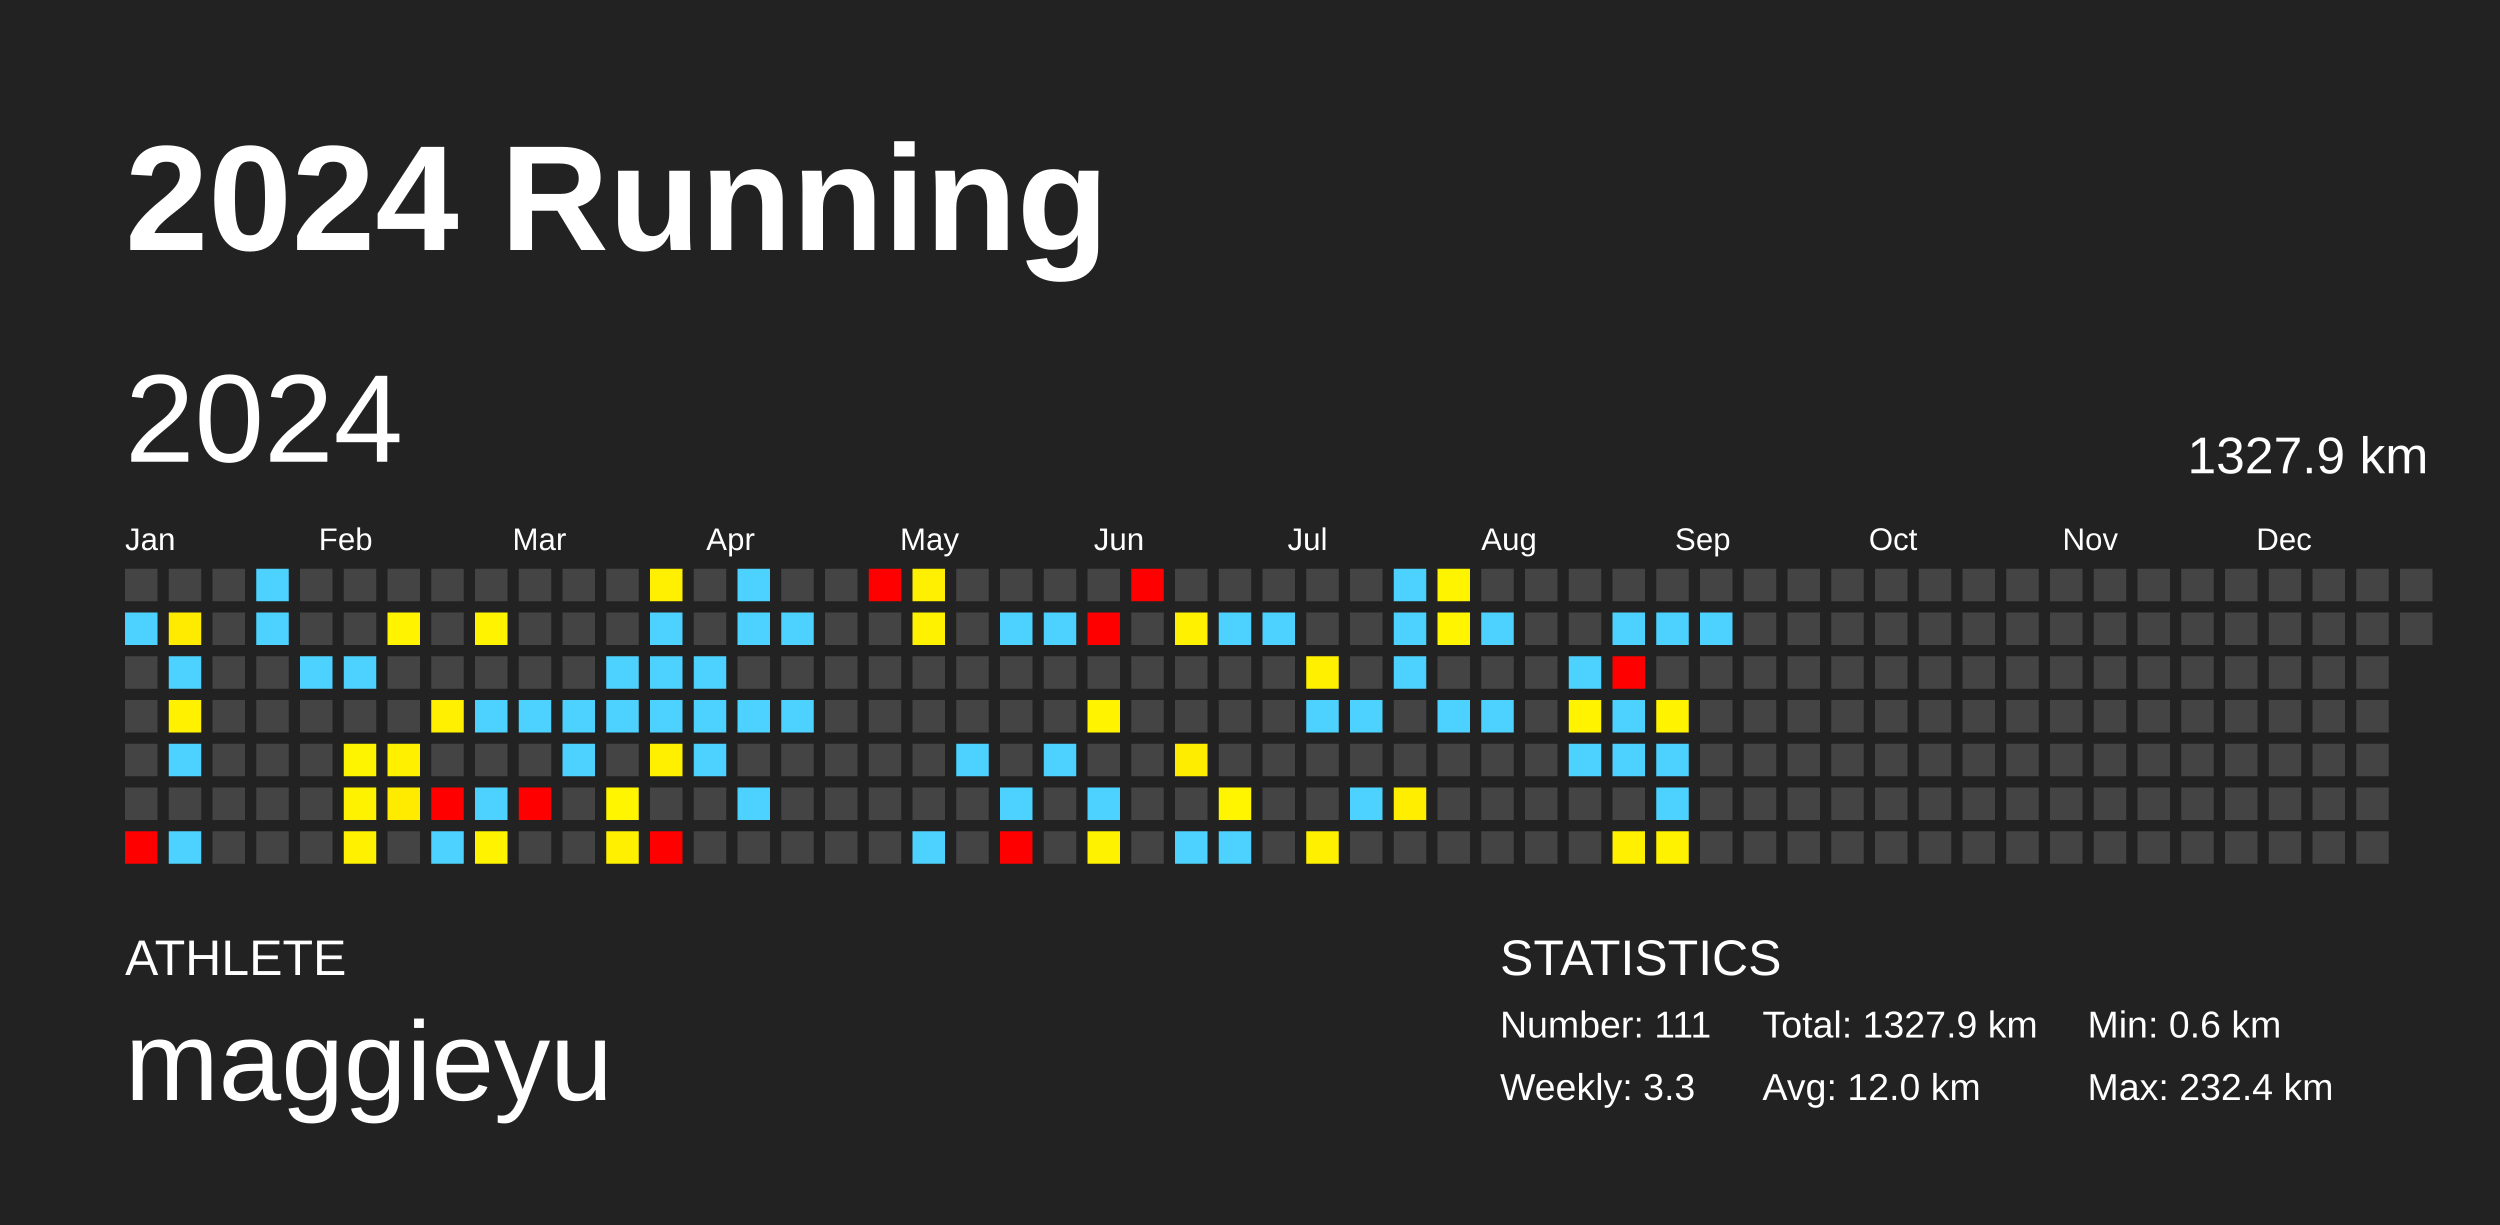
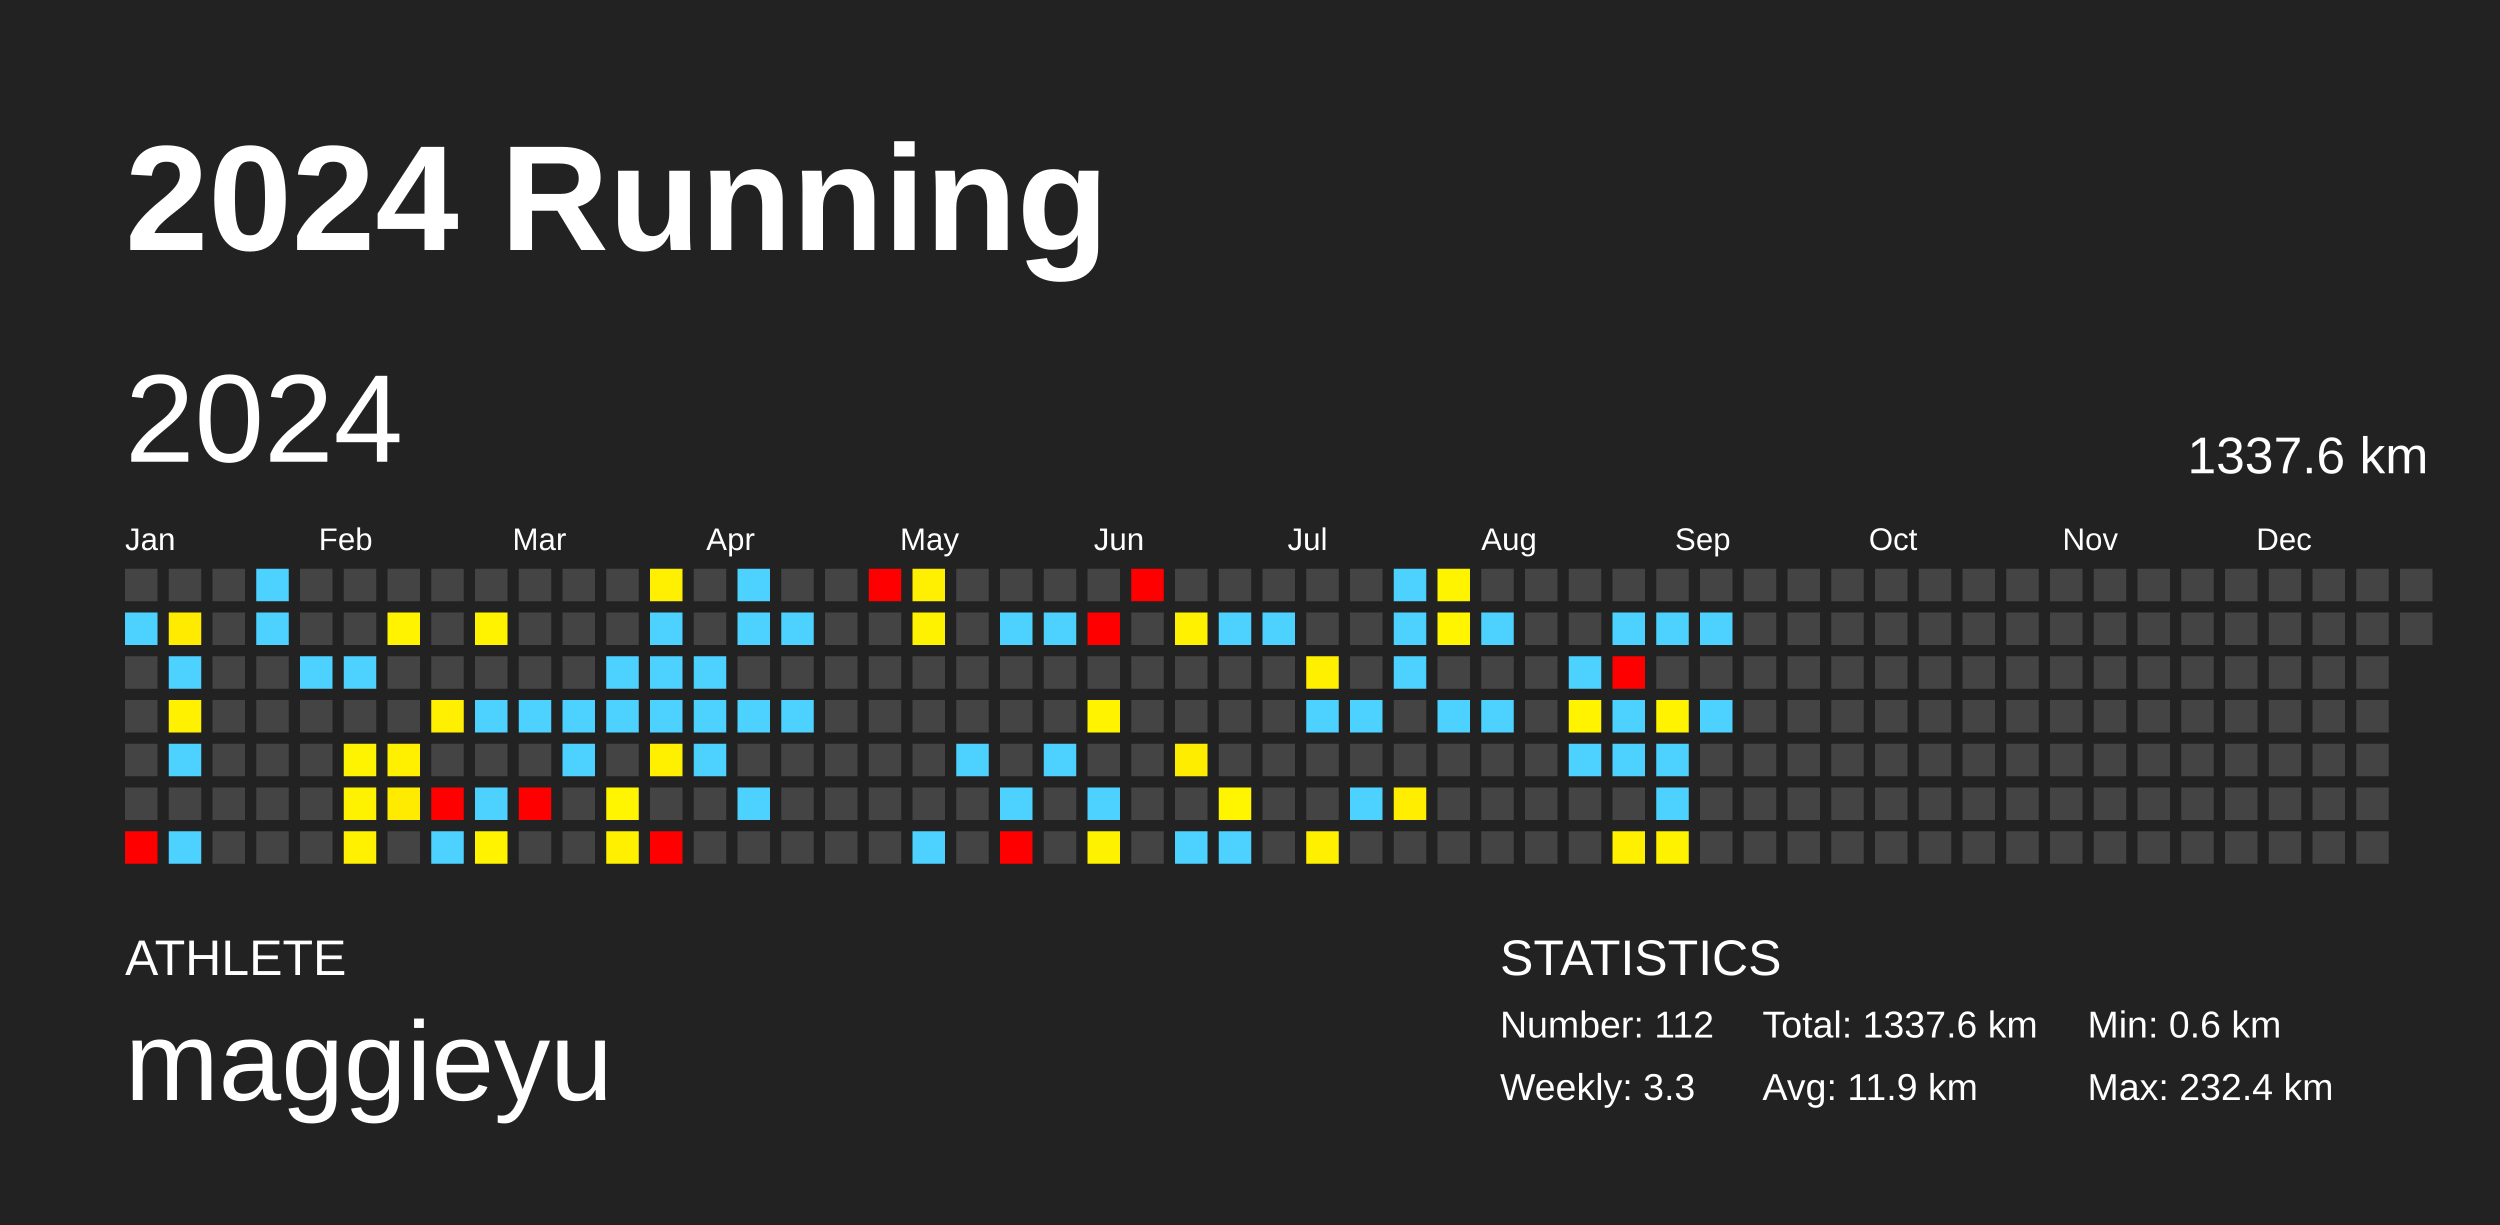
<svg xmlns="http://www.w3.org/2000/svg" baseProfile="full" height="98mm" version="1.1" viewBox="0,0,200,98" width="200mm">
  <defs />
  <rect fill="#222222" height="98" width="200" x="0" y="0" />
  <text fill="#FFFFFF" style="font-size:12px; font-family:Arial; font-weight:bold;" x="10" y="20">2024 Running</text>
  <text fill="#FFFFFF" style="font-size:4px; font-family:Arial" x="10" y="78">ATHLETE</text>
  <text fill="#FFFFFF" style="font-size:9px; font-family:Arial" x="10" y="88">maggieyu</text>
  <text fill="#FFFFFF" style="font-size:4px; font-family:Arial" x="120" y="78">STATISTICS</text>
-   <text fill="#FFFFFF" style="font-size:3px; font-family:Arial" x="120" y="83">Number: 111</text>
+   <text fill="#FFFFFF" style="font-size:3px; font-family:Arial" x="120" y="83">Number: 112</text>
  <text fill="#FFFFFF" style="font-size:3px; font-family:Arial" x="120" y="88">Weekly: 3.3</text>
-   <text fill="#FFFFFF" style="font-size:3px; font-family:Arial" x="141" y="83">Total: 1327.9 km</text>
-   <text fill="#FFFFFF" style="font-size:3px; font-family:Arial" x="141" y="88">Avg: 12.0 km</text>
+   <text fill="#FFFFFF" style="font-size:3px; font-family:Arial" x="141" y="83">Total: 1337.6 km</text>
+   <text fill="#FFFFFF" style="font-size:3px; font-family:Arial" x="141" y="88">Avg: 11.9 km</text>
  <text fill="#FFFFFF" style="font-size:3px; font-family:Arial" x="167" y="83">Min: 0.6 km</text>
  <text fill="#FFFFFF" style="font-size:3px; font-family:Arial" x="167" y="88">Max: 232.4 km</text>
  <text dominant-baseline="hanging" fill="#FFFFFF" style="font-size:10.0px; font-family:Arial;" x="10" y="30">2024</text>
-   <text dominant-baseline="hanging" fill="#FFFFFF" style="font-size:4.125px; font-family:Arial;" x="175" y="35">1327.9 km</text>
+   <text dominant-baseline="hanging" fill="#FFFFFF" style="font-size:4.125px; font-family:Arial;" x="175" y="35">1337.6 km</text>
  <text fill="#FFFFFF" style="font-size:2.5px; font-family:Arial" x="10.0" y="44">Jan</text>
  <text fill="#FFFFFF" style="font-size:2.5px; font-family:Arial" x="25.5" y="44">Feb</text>
  <text fill="#FFFFFF" style="font-size:2.5px; font-family:Arial" x="41.0" y="44">Mar</text>
  <text fill="#FFFFFF" style="font-size:2.5px; font-family:Arial" x="56.5" y="44">Apr</text>
  <text fill="#FFFFFF" style="font-size:2.5px; font-family:Arial" x="72.0" y="44">May</text>
  <text fill="#FFFFFF" style="font-size:2.5px; font-family:Arial" x="87.5" y="44">Jun</text>
  <text fill="#FFFFFF" style="font-size:2.5px; font-family:Arial" x="103.0" y="44">Jul</text>
  <text fill="#FFFFFF" style="font-size:2.5px; font-family:Arial" x="118.5" y="44">Aug</text>
  <text fill="#FFFFFF" style="font-size:2.5px; font-family:Arial" x="134.0" y="44">Sep</text>
  <text fill="#FFFFFF" style="font-size:2.5px; font-family:Arial" x="149.5" y="44">Oct</text>
  <text fill="#FFFFFF" style="font-size:2.5px; font-family:Arial" x="165.0" y="44">Nov</text>
  <text fill="#FFFFFF" style="font-size:2.5px; font-family:Arial" x="180.5" y="44">Dec</text>
  <rect fill="#444444" height="2.6" width="2.6" x="10.0" y="45.5" />
  <rect fill="#4dd2ff" height="2.6" width="2.6" x="10.0" y="49.0" />
  <rect fill="#444444" height="2.6" width="2.6" x="10.0" y="52.5" />
  <rect fill="#444444" height="2.6" width="2.6" x="10.0" y="56.0" />
  <rect fill="#444444" height="2.6" width="2.6" x="10.0" y="59.5" />
  <rect fill="#444444" height="2.6" width="2.6" x="10.0" y="63.0" />
  <rect fill="red" height="2.6" width="2.6" x="10.0" y="66.5" />
  <rect fill="#444444" height="2.6" width="2.6" x="13.5" y="45.5" />
  <rect fill="#ffeb00" height="2.6" width="2.6" x="13.5" y="49.0" />
  <rect fill="#4dd2ff" height="2.6" width="2.6" x="13.5" y="52.5" />
  <rect fill="#fff100" height="2.6" width="2.6" x="13.5" y="56.0" />
  <rect fill="#4dd2ff" height="2.6" width="2.6" x="13.5" y="59.5" />
  <rect fill="#444444" height="2.6" width="2.6" x="13.5" y="63.0" />
  <rect fill="#4dd2ff" height="2.6" width="2.6" x="13.5" y="66.5" />
  <rect fill="#444444" height="2.6" width="2.6" x="17.0" y="45.5" />
  <rect fill="#444444" height="2.6" width="2.6" x="17.0" y="49.0" />
  <rect fill="#444444" height="2.6" width="2.6" x="17.0" y="52.5" />
  <rect fill="#444444" height="2.6" width="2.6" x="17.0" y="56.0" />
  <rect fill="#444444" height="2.6" width="2.6" x="17.0" y="59.5" />
  <rect fill="#444444" height="2.6" width="2.6" x="17.0" y="63.0" />
  <rect fill="#444444" height="2.6" width="2.6" x="17.0" y="66.5" />
  <rect fill="#4dd2ff" height="2.6" width="2.6" x="20.5" y="45.5" />
  <rect fill="#4dd2ff" height="2.6" width="2.6" x="20.5" y="49.0" />
  <rect fill="#444444" height="2.6" width="2.6" x="20.5" y="52.5" />
  <rect fill="#444444" height="2.6" width="2.6" x="20.5" y="56.0" />
  <rect fill="#444444" height="2.6" width="2.6" x="20.5" y="59.5" />
  <rect fill="#444444" height="2.6" width="2.6" x="20.5" y="63.0" />
  <rect fill="#444444" height="2.6" width="2.6" x="20.5" y="66.5" />
  <rect fill="#444444" height="2.6" width="2.6" x="24.0" y="45.5" />
  <rect fill="#444444" height="2.6" width="2.6" x="24.0" y="49.0" />
  <rect fill="#4dd2ff" height="2.6" width="2.6" x="24.0" y="52.5" />
  <rect fill="#444444" height="2.6" width="2.6" x="24.0" y="56.0" />
  <rect fill="#444444" height="2.6" width="2.6" x="24.0" y="59.5" />
  <rect fill="#444444" height="2.6" width="2.6" x="24.0" y="63.0" />
  <rect fill="#444444" height="2.6" width="2.6" x="24.0" y="66.5" />
  <rect fill="#444444" height="2.6" width="2.6" x="27.5" y="45.5" />
  <rect fill="#444444" height="2.6" width="2.6" x="27.5" y="49.0" />
  <rect fill="#4dd2ff" height="2.6" width="2.6" x="27.5" y="52.5" />
  <rect fill="#444444" height="2.6" width="2.6" x="27.5" y="56.0" />
  <rect fill="#fff400" height="2.6" width="2.6" x="27.5" y="59.5" />
  <rect fill="#fff200" height="2.6" width="2.6" x="27.5" y="63.0" />
  <rect fill="#fff100" height="2.6" width="2.6" x="27.5" y="66.5" />
  <rect fill="#444444" height="2.6" width="2.6" x="31.0" y="45.5" />
  <rect fill="#fff300" height="2.6" width="2.6" x="31.0" y="49.0" />
  <rect fill="#444444" height="2.6" width="2.6" x="31.0" y="52.5" />
  <rect fill="#444444" height="2.6" width="2.6" x="31.0" y="56.0" />
  <rect fill="#fff000" height="2.6" width="2.6" x="31.0" y="59.5" />
  <rect fill="#ffeb00" height="2.6" width="2.6" x="31.0" y="63.0" />
  <rect fill="#444444" height="2.6" width="2.6" x="31.0" y="66.5" />
  <rect fill="#444444" height="2.6" width="2.6" x="34.5" y="45.5" />
  <rect fill="#444444" height="2.6" width="2.6" x="34.5" y="49.0" />
  <rect fill="#444444" height="2.6" width="2.6" x="34.5" y="52.5" />
  <rect fill="#ffef00" height="2.6" width="2.6" x="34.5" y="56.0" />
  <rect fill="#444444" height="2.6" width="2.6" x="34.5" y="59.5" />
  <rect fill="red" height="2.6" width="2.6" x="34.5" y="63.0" />
  <rect fill="#4dd2ff" height="2.6" width="2.6" x="34.5" y="66.5" />
  <rect fill="#444444" height="2.6" width="2.6" x="38.0" y="45.5" />
  <rect fill="#fff300" height="2.6" width="2.6" x="38.0" y="49.0" />
  <rect fill="#444444" height="2.6" width="2.6" x="38.0" y="52.5" />
  <rect fill="#4dd2ff" height="2.6" width="2.6" x="38.0" y="56.0" />
  <rect fill="#444444" height="2.6" width="2.6" x="38.0" y="59.5" />
  <rect fill="#4dd2ff" height="2.6" width="2.6" x="38.0" y="63.0" />
  <rect fill="#fff300" height="2.6" width="2.6" x="38.0" y="66.5" />
  <rect fill="#444444" height="2.6" width="2.6" x="41.5" y="45.5" />
  <rect fill="#444444" height="2.6" width="2.6" x="41.5" y="49.0" />
  <rect fill="#444444" height="2.6" width="2.6" x="41.5" y="52.5" />
  <rect fill="#4dd2ff" height="2.6" width="2.6" x="41.5" y="56.0" />
  <rect fill="#444444" height="2.6" width="2.6" x="41.5" y="59.5" />
  <rect fill="red" height="2.6" width="2.6" x="41.5" y="63.0" />
  <rect fill="#444444" height="2.6" width="2.6" x="41.5" y="66.5" />
  <rect fill="#444444" height="2.6" width="2.6" x="45.0" y="45.5" />
  <rect fill="#444444" height="2.6" width="2.6" x="45.0" y="49.0" />
  <rect fill="#444444" height="2.6" width="2.6" x="45.0" y="52.5" />
  <rect fill="#4dd2ff" height="2.6" width="2.6" x="45.0" y="56.0" />
  <rect fill="#4dd2ff" height="2.6" width="2.6" x="45.0" y="59.5" />
  <rect fill="#444444" height="2.6" width="2.6" x="45.0" y="63.0" />
  <rect fill="#444444" height="2.6" width="2.6" x="45.0" y="66.5" />
  <rect fill="#444444" height="2.6" width="2.6" x="48.5" y="45.5" />
  <rect fill="#444444" height="2.6" width="2.6" x="48.5" y="49.0" />
  <rect fill="#4dd2ff" height="2.6" width="2.6" x="48.5" y="52.5" />
  <rect fill="#4dd2ff" height="2.6" width="2.6" x="48.5" y="56.0" />
  <rect fill="#444444" height="2.6" width="2.6" x="48.5" y="59.5" />
  <rect fill="#fff500" height="2.6" width="2.6" x="48.5" y="63.0" />
  <rect fill="#fff000" height="2.6" width="2.6" x="48.5" y="66.5" />
  <rect fill="#ffef00" height="2.6" width="2.6" x="52.0" y="45.5" />
  <rect fill="#4dd2ff" height="2.6" width="2.6" x="52.0" y="49.0" />
  <rect fill="#4dd2ff" height="2.6" width="2.6" x="52.0" y="52.5" />
  <rect fill="#4dd2ff" height="2.6" width="2.6" x="52.0" y="56.0" />
  <rect fill="#fff000" height="2.6" width="2.6" x="52.0" y="59.5" />
  <rect fill="#444444" height="2.6" width="2.6" x="52.0" y="63.0" />
  <rect fill="red" height="2.6" width="2.6" x="52.0" y="66.5" />
  <rect fill="#444444" height="2.6" width="2.6" x="55.5" y="45.5" />
  <rect fill="#444444" height="2.6" width="2.6" x="55.5" y="49.0" />
  <rect fill="#4dd2ff" height="2.6" width="2.6" x="55.5" y="52.5" />
  <rect fill="#4dd2ff" height="2.6" width="2.6" x="55.5" y="56.0" />
  <rect fill="#4dd2ff" height="2.6" width="2.6" x="55.5" y="59.5" />
  <rect fill="#444444" height="2.6" width="2.6" x="55.5" y="63.0" />
  <rect fill="#444444" height="2.6" width="2.6" x="55.5" y="66.5" />
  <rect fill="#4dd2ff" height="2.6" width="2.6" x="59.0" y="45.5" />
  <rect fill="#4dd2ff" height="2.6" width="2.6" x="59.0" y="49.0" />
  <rect fill="#444444" height="2.6" width="2.6" x="59.0" y="52.5" />
  <rect fill="#4dd2ff" height="2.6" width="2.6" x="59.0" y="56.0" />
  <rect fill="#444444" height="2.6" width="2.6" x="59.0" y="59.5" />
  <rect fill="#4dd2ff" height="2.6" width="2.6" x="59.0" y="63.0" />
  <rect fill="#444444" height="2.6" width="2.6" x="59.0" y="66.5" />
  <rect fill="#444444" height="2.6" width="2.6" x="62.5" y="45.5" />
  <rect fill="#4dd2ff" height="2.6" width="2.6" x="62.5" y="49.0" />
  <rect fill="#444444" height="2.6" width="2.6" x="62.5" y="52.5" />
  <rect fill="#4dd2ff" height="2.6" width="2.6" x="62.5" y="56.0" />
  <rect fill="#444444" height="2.6" width="2.6" x="62.5" y="59.5" />
  <rect fill="#444444" height="2.6" width="2.6" x="62.5" y="63.0" />
  <rect fill="#444444" height="2.6" width="2.6" x="62.5" y="66.5" />
  <rect fill="#444444" height="2.6" width="2.6" x="66.0" y="45.5" />
  <rect fill="#444444" height="2.6" width="2.6" x="66.0" y="49.0" />
  <rect fill="#444444" height="2.6" width="2.6" x="66.0" y="52.5" />
  <rect fill="#444444" height="2.6" width="2.6" x="66.0" y="56.0" />
  <rect fill="#444444" height="2.6" width="2.6" x="66.0" y="59.5" />
  <rect fill="#444444" height="2.6" width="2.6" x="66.0" y="63.0" />
  <rect fill="#444444" height="2.6" width="2.6" x="66.0" y="66.5" />
  <rect fill="red" height="2.6" width="2.6" x="69.5" y="45.5" />
  <rect fill="#444444" height="2.6" width="2.6" x="69.5" y="49.0" />
  <rect fill="#444444" height="2.6" width="2.6" x="69.5" y="52.5" />
  <rect fill="#444444" height="2.6" width="2.6" x="69.5" y="56.0" />
  <rect fill="#444444" height="2.6" width="2.6" x="69.5" y="59.5" />
  <rect fill="#444444" height="2.6" width="2.6" x="69.5" y="63.0" />
  <rect fill="#444444" height="2.6" width="2.6" x="69.5" y="66.5" />
  <rect fill="#ffef00" height="2.6" width="2.6" x="73.0" y="45.5" />
  <rect fill="#fff200" height="2.6" width="2.6" x="73.0" y="49.0" />
  <rect fill="#444444" height="2.6" width="2.6" x="73.0" y="52.5" />
  <rect fill="#444444" height="2.6" width="2.6" x="73.0" y="56.0" />
  <rect fill="#444444" height="2.6" width="2.6" x="73.0" y="59.5" />
  <rect fill="#444444" height="2.6" width="2.6" x="73.0" y="63.0" />
  <rect fill="#4dd2ff" height="2.6" width="2.6" x="73.0" y="66.5" />
  <rect fill="#444444" height="2.6" width="2.6" x="76.5" y="45.5" />
  <rect fill="#444444" height="2.6" width="2.6" x="76.5" y="49.0" />
  <rect fill="#444444" height="2.6" width="2.6" x="76.5" y="52.5" />
  <rect fill="#444444" height="2.6" width="2.6" x="76.5" y="56.0" />
  <rect fill="#4dd2ff" height="2.6" width="2.6" x="76.5" y="59.5" />
  <rect fill="#444444" height="2.6" width="2.6" x="76.5" y="63.0" />
  <rect fill="#444444" height="2.6" width="2.6" x="76.5" y="66.5" />
  <rect fill="#444444" height="2.6" width="2.6" x="80.0" y="45.5" />
  <rect fill="#4dd2ff" height="2.6" width="2.6" x="80.0" y="49.0" />
  <rect fill="#444444" height="2.6" width="2.6" x="80.0" y="52.5" />
  <rect fill="#444444" height="2.6" width="2.6" x="80.0" y="56.0" />
  <rect fill="#444444" height="2.6" width="2.6" x="80.0" y="59.5" />
  <rect fill="#4dd2ff" height="2.6" width="2.6" x="80.0" y="63.0" />
  <rect fill="red" height="2.6" width="2.6" x="80.0" y="66.5" />
  <rect fill="#444444" height="2.6" width="2.6" x="83.5" y="45.5" />
  <rect fill="#4dd2ff" height="2.6" width="2.6" x="83.5" y="49.0" />
  <rect fill="#444444" height="2.6" width="2.6" x="83.5" y="52.5" />
  <rect fill="#444444" height="2.6" width="2.6" x="83.5" y="56.0" />
  <rect fill="#4dd2ff" height="2.6" width="2.6" x="83.5" y="59.5" />
  <rect fill="#444444" height="2.6" width="2.6" x="83.5" y="63.0" />
  <rect fill="#444444" height="2.6" width="2.6" x="83.5" y="66.5" />
  <rect fill="#444444" height="2.6" width="2.6" x="87.0" y="45.5" />
  <rect fill="red" height="2.6" width="2.6" x="87.0" y="49.0" />
  <rect fill="#444444" height="2.6" width="2.6" x="87.0" y="52.5" />
  <rect fill="#fff300" height="2.6" width="2.6" x="87.0" y="56.0" />
  <rect fill="#444444" height="2.6" width="2.6" x="87.0" y="59.5" />
  <rect fill="#4dd2ff" height="2.6" width="2.6" x="87.0" y="63.0" />
  <rect fill="#fff200" height="2.6" width="2.6" x="87.0" y="66.5" />
  <rect fill="red" height="2.6" width="2.6" x="90.5" y="45.5" />
  <rect fill="#444444" height="2.6" width="2.6" x="90.5" y="49.0" />
  <rect fill="#444444" height="2.6" width="2.6" x="90.5" y="52.5" />
  <rect fill="#444444" height="2.6" width="2.6" x="90.5" y="56.0" />
  <rect fill="#444444" height="2.6" width="2.6" x="90.5" y="59.5" />
  <rect fill="#444444" height="2.6" width="2.6" x="90.5" y="63.0" />
  <rect fill="#444444" height="2.6" width="2.6" x="90.5" y="66.5" />
  <rect fill="#444444" height="2.6" width="2.6" x="94.0" y="45.5" />
  <rect fill="#fff100" height="2.6" width="2.6" x="94.0" y="49.0" />
  <rect fill="#444444" height="2.6" width="2.6" x="94.0" y="52.5" />
  <rect fill="#444444" height="2.6" width="2.6" x="94.0" y="56.0" />
  <rect fill="#ffed00" height="2.6" width="2.6" x="94.0" y="59.5" />
  <rect fill="#444444" height="2.6" width="2.6" x="94.0" y="63.0" />
  <rect fill="#4dd2ff" height="2.6" width="2.6" x="94.0" y="66.5" />
  <rect fill="#444444" height="2.6" width="2.6" x="97.5" y="45.5" />
  <rect fill="#4dd2ff" height="2.6" width="2.6" x="97.5" y="49.0" />
  <rect fill="#444444" height="2.6" width="2.6" x="97.5" y="52.5" />
  <rect fill="#444444" height="2.6" width="2.6" x="97.5" y="56.0" />
  <rect fill="#444444" height="2.6" width="2.6" x="97.5" y="59.5" />
  <rect fill="#fff500" height="2.6" width="2.6" x="97.5" y="63.0" />
  <rect fill="#4dd2ff" height="2.6" width="2.6" x="97.5" y="66.5" />
  <rect fill="#444444" height="2.6" width="2.6" x="101.0" y="45.5" />
  <rect fill="#4dd2ff" height="2.6" width="2.6" x="101.0" y="49.0" />
  <rect fill="#444444" height="2.6" width="2.6" x="101.0" y="52.5" />
  <rect fill="#444444" height="2.6" width="2.6" x="101.0" y="56.0" />
  <rect fill="#444444" height="2.6" width="2.6" x="101.0" y="59.5" />
  <rect fill="#444444" height="2.6" width="2.6" x="101.0" y="63.0" />
  <rect fill="#444444" height="2.6" width="2.6" x="101.0" y="66.5" />
  <rect fill="#444444" height="2.6" width="2.6" x="104.5" y="45.5" />
  <rect fill="#444444" height="2.6" width="2.6" x="104.5" y="49.0" />
  <rect fill="#fff000" height="2.6" width="2.6" x="104.5" y="52.5" />
  <rect fill="#4dd2ff" height="2.6" width="2.6" x="104.5" y="56.0" />
  <rect fill="#444444" height="2.6" width="2.6" x="104.5" y="59.5" />
  <rect fill="#444444" height="2.6" width="2.6" x="104.5" y="63.0" />
  <rect fill="#fff000" height="2.6" width="2.6" x="104.5" y="66.5" />
  <rect fill="#444444" height="2.6" width="2.6" x="108.0" y="45.5" />
  <rect fill="#444444" height="2.6" width="2.6" x="108.0" y="49.0" />
  <rect fill="#444444" height="2.6" width="2.6" x="108.0" y="52.5" />
  <rect fill="#4dd2ff" height="2.6" width="2.6" x="108.0" y="56.0" />
  <rect fill="#444444" height="2.6" width="2.6" x="108.0" y="59.5" />
  <rect fill="#4dd2ff" height="2.6" width="2.6" x="108.0" y="63.0" />
  <rect fill="#444444" height="2.6" width="2.6" x="108.0" y="66.5" />
  <rect fill="#4dd2ff" height="2.6" width="2.6" x="111.5" y="45.5" />
  <rect fill="#4dd2ff" height="2.6" width="2.6" x="111.5" y="49.0" />
  <rect fill="#4dd2ff" height="2.6" width="2.6" x="111.5" y="52.5" />
  <rect fill="#444444" height="2.6" width="2.6" x="111.5" y="56.0" />
  <rect fill="#444444" height="2.6" width="2.6" x="111.5" y="59.5" />
  <rect fill="#ffee00" height="2.6" width="2.6" x="111.5" y="63.0" />
  <rect fill="#444444" height="2.6" width="2.6" x="111.5" y="66.5" />
  <rect fill="#fff400" height="2.6" width="2.6" x="115.0" y="45.5" />
  <rect fill="#fff500" height="2.6" width="2.6" x="115.0" y="49.0" />
  <rect fill="#444444" height="2.6" width="2.6" x="115.0" y="52.5" />
  <rect fill="#4dd2ff" height="2.6" width="2.6" x="115.0" y="56.0" />
  <rect fill="#444444" height="2.6" width="2.6" x="115.0" y="59.5" />
  <rect fill="#444444" height="2.6" width="2.6" x="115.0" y="63.0" />
  <rect fill="#444444" height="2.6" width="2.6" x="115.0" y="66.5" />
  <rect fill="#444444" height="2.6" width="2.6" x="118.5" y="45.5" />
  <rect fill="#4dd2ff" height="2.6" width="2.6" x="118.5" y="49.0" />
  <rect fill="#444444" height="2.6" width="2.6" x="118.5" y="52.5" />
  <rect fill="#4dd2ff" height="2.6" width="2.6" x="118.5" y="56.0" />
  <rect fill="#444444" height="2.6" width="2.6" x="118.5" y="59.5" />
  <rect fill="#444444" height="2.6" width="2.6" x="118.5" y="63.0" />
  <rect fill="#444444" height="2.6" width="2.6" x="118.5" y="66.5" />
  <rect fill="#444444" height="2.6" width="2.6" x="122.0" y="45.5" />
  <rect fill="#444444" height="2.6" width="2.6" x="122.0" y="49.0" />
  <rect fill="#444444" height="2.6" width="2.6" x="122.0" y="52.5" />
  <rect fill="#444444" height="2.6" width="2.6" x="122.0" y="56.0" />
  <rect fill="#444444" height="2.6" width="2.6" x="122.0" y="59.5" />
  <rect fill="#444444" height="2.6" width="2.6" x="122.0" y="63.0" />
  <rect fill="#444444" height="2.6" width="2.6" x="122.0" y="66.5" />
  <rect fill="#444444" height="2.6" width="2.6" x="125.5" y="45.5" />
  <rect fill="#444444" height="2.6" width="2.6" x="125.5" y="49.0" />
  <rect fill="#4dd2ff" height="2.6" width="2.6" x="125.5" y="52.5" />
  <rect fill="#fff300" height="2.6" width="2.6" x="125.5" y="56.0" />
  <rect fill="#4dd2ff" height="2.6" width="2.6" x="125.5" y="59.5" />
  <rect fill="#444444" height="2.6" width="2.6" x="125.5" y="63.0" />
  <rect fill="#444444" height="2.6" width="2.6" x="125.5" y="66.5" />
  <rect fill="#444444" height="2.6" width="2.6" x="129.0" y="45.5" />
  <rect fill="#4dd2ff" height="2.6" width="2.6" x="129.0" y="49.0" />
  <rect fill="red" height="2.6" width="2.6" x="129.0" y="52.5" />
  <rect fill="#4dd2ff" height="2.6" width="2.6" x="129.0" y="56.0" />
  <rect fill="#4dd2ff" height="2.6" width="2.6" x="129.0" y="59.5" />
  <rect fill="#444444" height="2.6" width="2.6" x="129.0" y="63.0" />
  <rect fill="#fff000" height="2.6" width="2.6" x="129.0" y="66.5" />
  <rect fill="#444444" height="2.6" width="2.6" x="132.5" y="45.5" />
  <rect fill="#4dd2ff" height="2.6" width="2.6" x="132.5" y="49.0" />
  <rect fill="#444444" height="2.6" width="2.6" x="132.5" y="52.5" />
  <rect fill="#fff300" height="2.6" width="2.6" x="132.5" y="56.0" />
  <rect fill="#4dd2ff" height="2.6" width="2.6" x="132.5" y="59.5" />
  <rect fill="#4dd2ff" height="2.6" width="2.6" x="132.5" y="63.0" />
  <rect fill="#fff200" height="2.6" width="2.6" x="132.5" y="66.5" />
  <rect fill="#444444" height="2.6" width="2.6" x="136.0" y="45.5" />
  <rect fill="#4dd2ff" height="2.6" width="2.6" x="136.0" y="49.0" />
  <rect fill="#444444" height="2.6" width="2.6" x="136.0" y="52.5" />
-   <rect fill="#444444" height="2.6" width="2.6" x="136.0" y="56.0" />
+   <rect fill="#4dd2ff" height="2.6" width="2.6" x="136.0" y="56.0" />
  <rect fill="#444444" height="2.6" width="2.6" x="136.0" y="59.5" />
  <rect fill="#444444" height="2.6" width="2.6" x="136.0" y="63.0" />
  <rect fill="#444444" height="2.6" width="2.6" x="136.0" y="66.5" />
  <rect fill="#444444" height="2.6" width="2.6" x="139.5" y="45.5" />
  <rect fill="#444444" height="2.6" width="2.6" x="139.5" y="49.0" />
  <rect fill="#444444" height="2.6" width="2.6" x="139.5" y="52.5" />
  <rect fill="#444444" height="2.6" width="2.6" x="139.5" y="56.0" />
  <rect fill="#444444" height="2.6" width="2.6" x="139.5" y="59.5" />
  <rect fill="#444444" height="2.6" width="2.6" x="139.5" y="63.0" />
  <rect fill="#444444" height="2.6" width="2.6" x="139.5" y="66.5" />
  <rect fill="#444444" height="2.6" width="2.6" x="143.0" y="45.5" />
  <rect fill="#444444" height="2.6" width="2.6" x="143.0" y="49.0" />
  <rect fill="#444444" height="2.6" width="2.6" x="143.0" y="52.5" />
  <rect fill="#444444" height="2.6" width="2.6" x="143.0" y="56.0" />
  <rect fill="#444444" height="2.6" width="2.6" x="143.0" y="59.5" />
  <rect fill="#444444" height="2.6" width="2.6" x="143.0" y="63.0" />
  <rect fill="#444444" height="2.6" width="2.6" x="143.0" y="66.5" />
  <rect fill="#444444" height="2.6" width="2.6" x="146.5" y="45.5" />
  <rect fill="#444444" height="2.6" width="2.6" x="146.5" y="49.0" />
  <rect fill="#444444" height="2.6" width="2.6" x="146.5" y="52.5" />
  <rect fill="#444444" height="2.6" width="2.6" x="146.5" y="56.0" />
  <rect fill="#444444" height="2.6" width="2.6" x="146.5" y="59.5" />
  <rect fill="#444444" height="2.6" width="2.6" x="146.5" y="63.0" />
  <rect fill="#444444" height="2.6" width="2.6" x="146.5" y="66.5" />
  <rect fill="#444444" height="2.6" width="2.6" x="150.0" y="45.5" />
  <rect fill="#444444" height="2.6" width="2.6" x="150.0" y="49.0" />
  <rect fill="#444444" height="2.6" width="2.6" x="150.0" y="52.5" />
  <rect fill="#444444" height="2.6" width="2.6" x="150.0" y="56.0" />
  <rect fill="#444444" height="2.6" width="2.6" x="150.0" y="59.5" />
  <rect fill="#444444" height="2.6" width="2.6" x="150.0" y="63.0" />
  <rect fill="#444444" height="2.6" width="2.6" x="150.0" y="66.5" />
  <rect fill="#444444" height="2.6" width="2.6" x="153.5" y="45.5" />
  <rect fill="#444444" height="2.6" width="2.6" x="153.5" y="49.0" />
  <rect fill="#444444" height="2.6" width="2.6" x="153.5" y="52.5" />
  <rect fill="#444444" height="2.6" width="2.6" x="153.5" y="56.0" />
  <rect fill="#444444" height="2.6" width="2.6" x="153.5" y="59.5" />
  <rect fill="#444444" height="2.6" width="2.6" x="153.5" y="63.0" />
  <rect fill="#444444" height="2.6" width="2.6" x="153.5" y="66.5" />
  <rect fill="#444444" height="2.6" width="2.6" x="157.0" y="45.5" />
  <rect fill="#444444" height="2.6" width="2.6" x="157.0" y="49.0" />
  <rect fill="#444444" height="2.6" width="2.6" x="157.0" y="52.5" />
  <rect fill="#444444" height="2.6" width="2.6" x="157.0" y="56.0" />
  <rect fill="#444444" height="2.6" width="2.6" x="157.0" y="59.5" />
  <rect fill="#444444" height="2.6" width="2.6" x="157.0" y="63.0" />
  <rect fill="#444444" height="2.6" width="2.6" x="157.0" y="66.5" />
  <rect fill="#444444" height="2.6" width="2.6" x="160.5" y="45.5" />
  <rect fill="#444444" height="2.6" width="2.6" x="160.5" y="49.0" />
  <rect fill="#444444" height="2.6" width="2.6" x="160.5" y="52.5" />
  <rect fill="#444444" height="2.6" width="2.6" x="160.5" y="56.0" />
  <rect fill="#444444" height="2.6" width="2.6" x="160.5" y="59.5" />
  <rect fill="#444444" height="2.6" width="2.6" x="160.5" y="63.0" />
  <rect fill="#444444" height="2.6" width="2.6" x="160.5" y="66.5" />
  <rect fill="#444444" height="2.6" width="2.6" x="164.0" y="45.5" />
  <rect fill="#444444" height="2.6" width="2.6" x="164.0" y="49.0" />
  <rect fill="#444444" height="2.6" width="2.6" x="164.0" y="52.5" />
  <rect fill="#444444" height="2.6" width="2.6" x="164.0" y="56.0" />
  <rect fill="#444444" height="2.6" width="2.6" x="164.0" y="59.5" />
  <rect fill="#444444" height="2.6" width="2.6" x="164.0" y="63.0" />
  <rect fill="#444444" height="2.6" width="2.6" x="164.0" y="66.5" />
  <rect fill="#444444" height="2.6" width="2.6" x="167.5" y="45.5" />
  <rect fill="#444444" height="2.6" width="2.6" x="167.5" y="49.0" />
  <rect fill="#444444" height="2.6" width="2.6" x="167.5" y="52.5" />
  <rect fill="#444444" height="2.6" width="2.6" x="167.5" y="56.0" />
  <rect fill="#444444" height="2.6" width="2.6" x="167.5" y="59.5" />
  <rect fill="#444444" height="2.6" width="2.6" x="167.5" y="63.0" />
  <rect fill="#444444" height="2.6" width="2.6" x="167.5" y="66.5" />
  <rect fill="#444444" height="2.6" width="2.6" x="171.0" y="45.5" />
  <rect fill="#444444" height="2.6" width="2.6" x="171.0" y="49.0" />
  <rect fill="#444444" height="2.6" width="2.6" x="171.0" y="52.5" />
  <rect fill="#444444" height="2.6" width="2.6" x="171.0" y="56.0" />
  <rect fill="#444444" height="2.6" width="2.6" x="171.0" y="59.5" />
  <rect fill="#444444" height="2.6" width="2.6" x="171.0" y="63.0" />
  <rect fill="#444444" height="2.6" width="2.6" x="171.0" y="66.5" />
  <rect fill="#444444" height="2.6" width="2.6" x="174.5" y="45.5" />
  <rect fill="#444444" height="2.6" width="2.6" x="174.5" y="49.0" />
  <rect fill="#444444" height="2.6" width="2.6" x="174.5" y="52.5" />
  <rect fill="#444444" height="2.6" width="2.6" x="174.5" y="56.0" />
  <rect fill="#444444" height="2.6" width="2.6" x="174.5" y="59.5" />
  <rect fill="#444444" height="2.6" width="2.6" x="174.5" y="63.0" />
  <rect fill="#444444" height="2.6" width="2.6" x="174.5" y="66.5" />
  <rect fill="#444444" height="2.6" width="2.6" x="178.0" y="45.5" />
  <rect fill="#444444" height="2.6" width="2.6" x="178.0" y="49.0" />
  <rect fill="#444444" height="2.6" width="2.6" x="178.0" y="52.5" />
  <rect fill="#444444" height="2.6" width="2.6" x="178.0" y="56.0" />
  <rect fill="#444444" height="2.6" width="2.6" x="178.0" y="59.5" />
  <rect fill="#444444" height="2.6" width="2.6" x="178.0" y="63.0" />
  <rect fill="#444444" height="2.6" width="2.6" x="178.0" y="66.5" />
  <rect fill="#444444" height="2.6" width="2.6" x="181.5" y="45.5" />
  <rect fill="#444444" height="2.6" width="2.6" x="181.5" y="49.0" />
  <rect fill="#444444" height="2.6" width="2.6" x="181.5" y="52.5" />
  <rect fill="#444444" height="2.6" width="2.6" x="181.5" y="56.0" />
  <rect fill="#444444" height="2.6" width="2.6" x="181.5" y="59.5" />
  <rect fill="#444444" height="2.6" width="2.6" x="181.5" y="63.0" />
  <rect fill="#444444" height="2.6" width="2.6" x="181.5" y="66.5" />
  <rect fill="#444444" height="2.6" width="2.6" x="185.0" y="45.5" />
  <rect fill="#444444" height="2.6" width="2.6" x="185.0" y="49.0" />
  <rect fill="#444444" height="2.6" width="2.6" x="185.0" y="52.5" />
  <rect fill="#444444" height="2.6" width="2.6" x="185.0" y="56.0" />
  <rect fill="#444444" height="2.6" width="2.6" x="185.0" y="59.5" />
  <rect fill="#444444" height="2.6" width="2.6" x="185.0" y="63.0" />
  <rect fill="#444444" height="2.6" width="2.6" x="185.0" y="66.5" />
  <rect fill="#444444" height="2.6" width="2.6" x="188.5" y="45.5" />
  <rect fill="#444444" height="2.6" width="2.6" x="188.5" y="49.0" />
  <rect fill="#444444" height="2.6" width="2.6" x="188.5" y="52.5" />
  <rect fill="#444444" height="2.6" width="2.6" x="188.5" y="56.0" />
  <rect fill="#444444" height="2.6" width="2.6" x="188.5" y="59.5" />
  <rect fill="#444444" height="2.6" width="2.6" x="188.5" y="63.0" />
  <rect fill="#444444" height="2.6" width="2.6" x="188.5" y="66.5" />
  <rect fill="#444444" height="2.6" width="2.6" x="192.0" y="45.5" />
  <rect fill="#444444" height="2.6" width="2.6" x="192.0" y="49.0" />
</svg>
